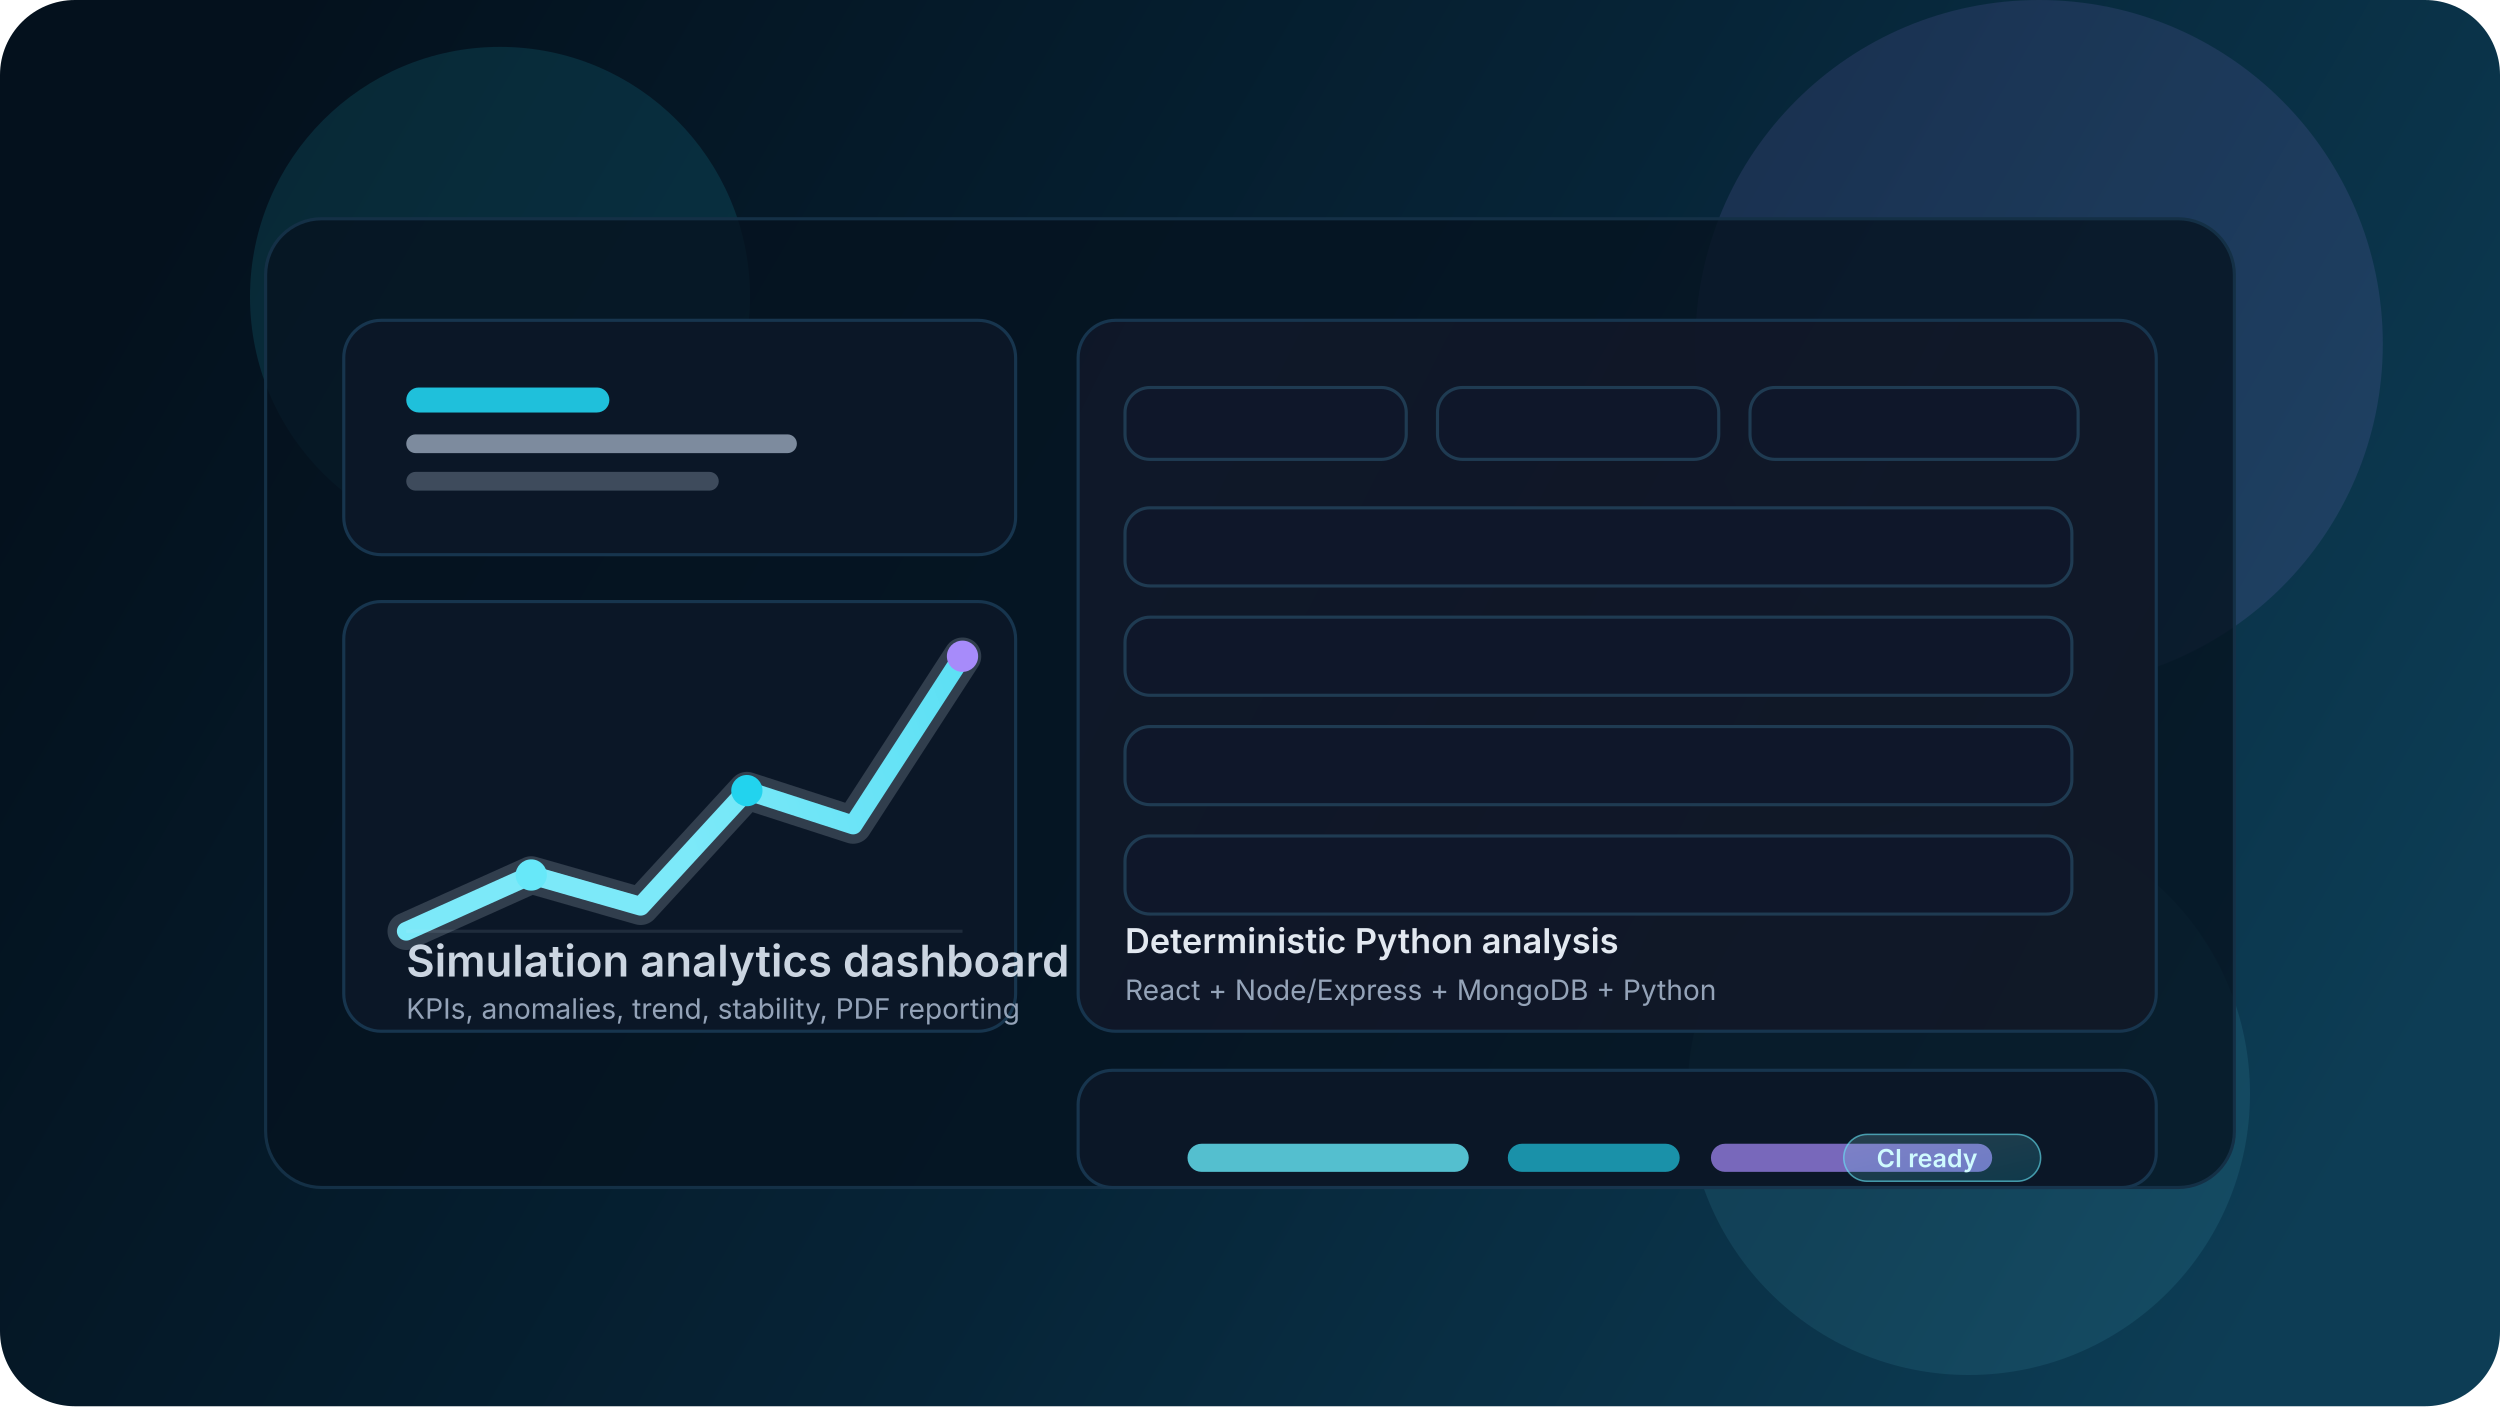
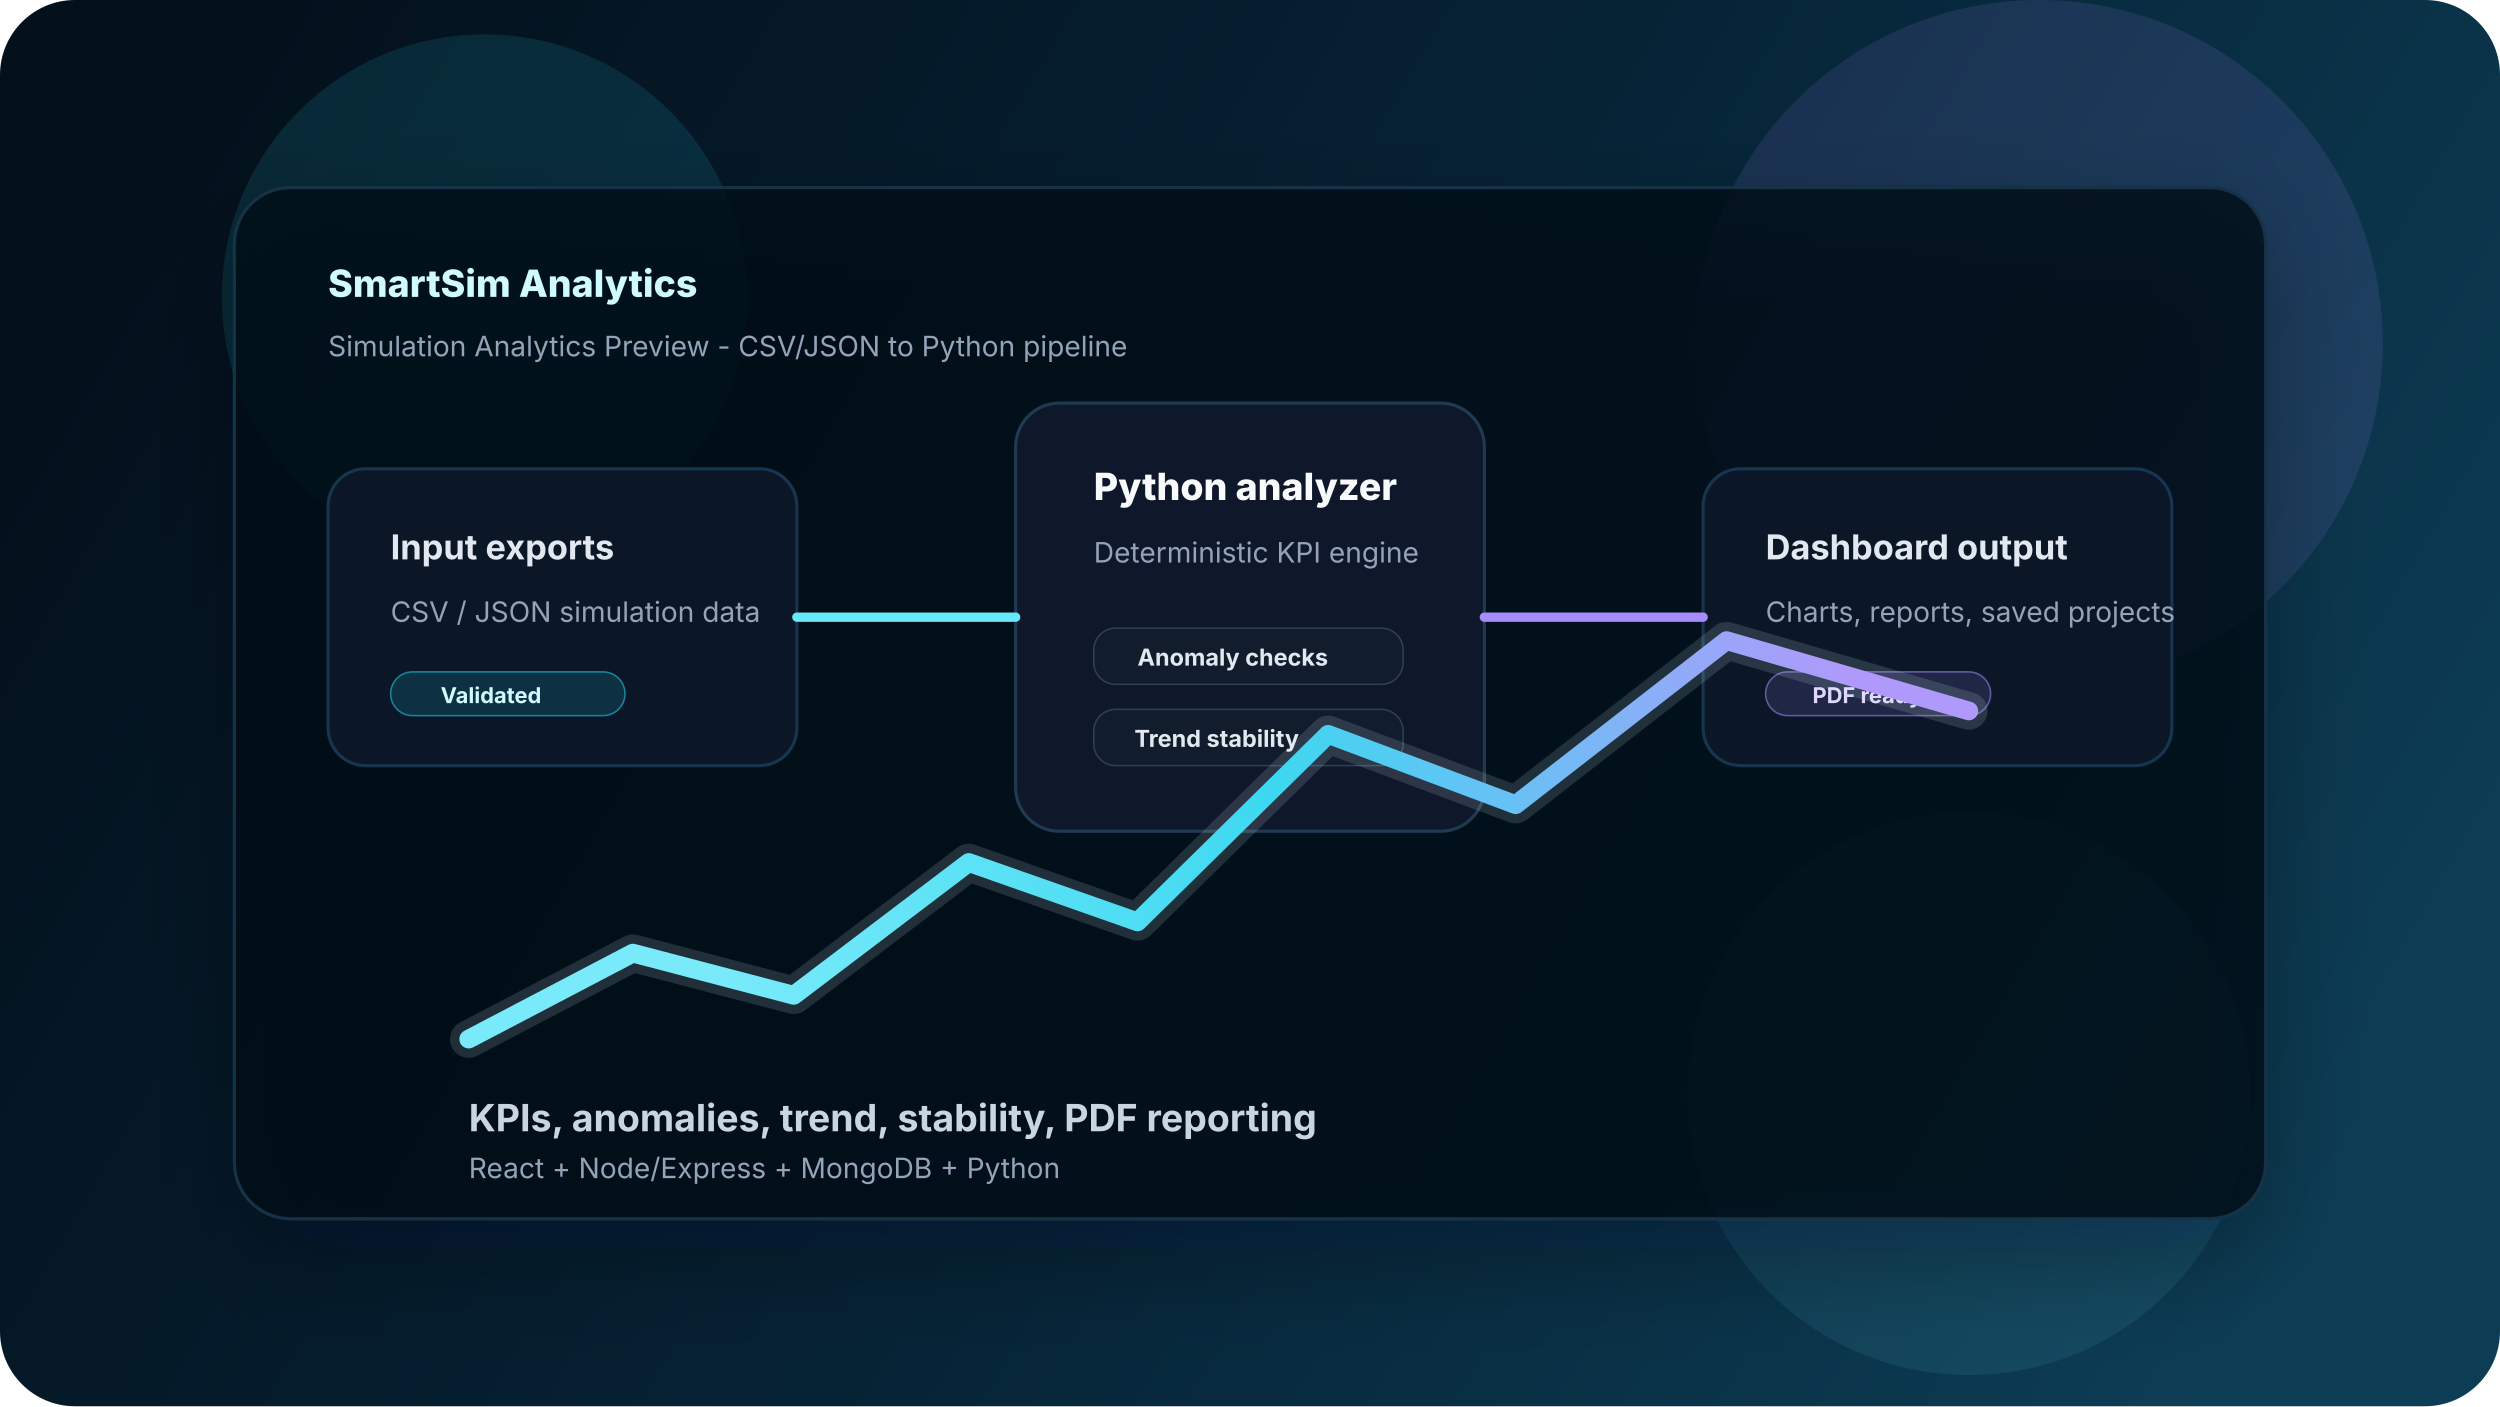
<svg xmlns="http://www.w3.org/2000/svg" width="1600" height="900" viewBox="0 0 1600 900" fill="none">
  <defs>
    <linearGradient id="bg" x1="140" y1="80" x2="1450" y2="840" gradientUnits="userSpaceOnUse">
      <stop stop-color="#04111d" />
      <stop offset="0.52" stop-color="#062437" />
      <stop offset="1" stop-color="#0d3d55" />
    </linearGradient>
-     <linearGradient id="panel" x1="340" y1="220" x2="1260" y2="690" gradientUnits="userSpaceOnUse">
-       <stop stop-color="#0f172a" stop-opacity="0.95" />
-       <stop offset="1" stop-color="#111827" stop-opacity="0.88" />
-     </linearGradient>
    <linearGradient id="line" x1="450" y1="580" x2="1150" y2="340" gradientUnits="userSpaceOnUse">
      <stop stop-color="#67e8f9" />
      <stop offset="0.5" stop-color="#22d3ee" />
      <stop offset="1" stop-color="#a78bfa" />
    </linearGradient>
-     <linearGradient id="accent" x1="0" y1="0" x2="1" y2="1">
-       <stop stop-color="#a5f3fc" />
-       <stop offset="1" stop-color="#22d3ee" />
-     </linearGradient>
+     <filter id="shadow" x="-20%" y="-20%" width="140%" height="140%">
+       <feDropShadow dx="0" dy="26" stdDeviation="32" flood-color="#020617" flood-opacity="0.38" />
+     </filter>
  </defs>
  <rect width="1600" height="900" rx="48" fill="url(#bg)" />
-   <circle cx="320" cy="190" r="160" fill="#22d3ee" fill-opacity="0.12" />
+   <circle cx="310" cy="190" r="168" fill="#22d3ee" fill-opacity="0.12" />
  <circle cx="1305" cy="220" r="220" fill="#a78bfa" fill-opacity="0.12" />
  <circle cx="1260" cy="700" r="180" fill="#67e8f9" fill-opacity="0.09" />
-   <rect x="170" y="140" width="1260" height="620" rx="36" fill="#06121f" fill-opacity="0.78" stroke="#143046" stroke-width="2" />
-   <rect x="220" y="205" width="430" height="150" rx="24" fill="#0b1727" stroke="#17354e" stroke-width="2" />
-   <rect x="220" y="385" width="430" height="275" rx="24" fill="#0b1727" stroke="#17354e" stroke-width="2" />
-   <rect x="690" y="205" width="690" height="455" rx="24" fill="url(#panel)" stroke="#17354e" stroke-width="2" />
-   <rect x="690" y="685" width="690" height="75" rx="22" fill="#0b1727" stroke="#17354e" stroke-width="2" />
-   <rect x="260" y="248" width="130" height="16" rx="8" fill="#22d3ee" fill-opacity="0.9" />
-   <rect x="260" y="278" width="250" height="12" rx="6" fill="#dbeafe" fill-opacity="0.55" />
-   <rect x="260" y="302" width="200" height="12" rx="6" fill="#dbeafe" fill-opacity="0.25" />
-   <rect x="720" y="248" width="180" height="46" rx="16" fill="#0f172a" stroke="#1f3b52" stroke-width="2" />
-   <rect x="920" y="248" width="180" height="46" rx="16" fill="#0f172a" stroke="#1f3b52" stroke-width="2" />
-   <rect x="1120" y="248" width="210" height="46" rx="16" fill="#0f172a" stroke="#1f3b52" stroke-width="2" />
-   <rect x="720" y="325" width="606" height="50" rx="16" fill="#0f172a" stroke="#1f3b52" stroke-width="2" />
-   <rect x="720" y="395" width="606" height="50" rx="16" fill="#0f172a" stroke="#1f3b52" stroke-width="2" />
-   <rect x="720" y="465" width="606" height="50" rx="16" fill="#0f172a" stroke="#1f3b52" stroke-width="2" />
-   <rect x="720" y="535" width="606" height="50" rx="16" fill="#0f172a" stroke="#1f3b52" stroke-width="2" />
-   <path d="M260 596L340 560L410 580L478 506L546 528L616 420" stroke="url(#line)" stroke-width="12" stroke-linecap="round" stroke-linejoin="round" />
-   <path d="M260 596L340 560L410 580L478 506L546 528L616 420" stroke="#e0f2fe" stroke-opacity="0.18" stroke-width="24" stroke-linecap="round" stroke-linejoin="round" />
-   <path d="M260 596H616" stroke="#dbeafe" stroke-opacity="0.1" stroke-width="2" />
-   <circle cx="340" cy="560" r="10" fill="#67e8f9" />
-   <circle cx="478" cy="506" r="10" fill="#22d3ee" />
-   <circle cx="616" cy="420" r="10" fill="#a78bfa" />
-   <rect x="760" y="732" width="180" height="18" rx="9" fill="#67e8f9" fill-opacity="0.8" />
-   <rect x="965" y="732" width="110" height="18" rx="9" fill="#22d3ee" fill-opacity="0.65" />
-   <rect x="1095" y="732" width="180" height="18" rx="9" fill="#a78bfa" fill-opacity="0.7" />
-   <text x="260" y="625" fill="#cbd5e1" font-family="Inter, Arial, sans-serif" font-size="28" font-weight="600">Simulation analytics dashboard</text>
-   <text x="260" y="652" fill="#94a3b8" font-family="Inter, Arial, sans-serif" font-size="18">KPIs, anomalies, trend, stability, PDF reporting</text>
-   <text x="720" y="610" fill="#e2e8f0" font-family="Inter, Arial, sans-serif" font-size="22" font-weight="600">Deterministic Python analysis</text>
-   <text x="720" y="640" fill="#94a3b8" font-family="Inter, Arial, sans-serif" font-size="18">React + Node/Express + MongoDB + Python</text>
-   <rect x="1180" y="726" width="126" height="30" rx="15" fill="url(#accent)" fill-opacity="0.18" stroke="#67e8f9" stroke-opacity="0.6" />
-   <text x="1201" y="747" fill="#cffafe" font-family="Inter, Arial, sans-serif" font-size="16" font-weight="600">CI ready</text>
+   <rect x="150" y="120" width="1300" height="660" rx="36" fill="#06121f" fill-opacity="0.82" stroke="#143046" stroke-width="2" filter="url(#shadow)" />
+   <text x="210" y="190" fill="#cffafe" font-family="Inter, Arial, sans-serif" font-size="24" font-weight="800">SmartSim Analytics</text>
+   <text x="210" y="228" fill="#94a3b8" font-family="Inter, Arial, sans-serif" font-size="18">Simulation Analytics Preview - CSV/JSON to Python pipeline</text>
+   <rect x="210" y="300" width="300" height="190" rx="24" fill="#0b1727" stroke="#17354e" stroke-width="2" />
+   <text x="250" y="358" fill="#e2e8f0" font-family="Inter, Arial, sans-serif" font-size="22" font-weight="700">Input exports</text>
+   <text x="250" y="398" fill="#94a3b8" font-family="Inter, Arial, sans-serif" font-size="18">CSV / JSON simulation data</text>
+   <rect x="250" y="430" width="150" height="28" rx="14" fill="#22d3ee" fill-opacity="0.14" stroke="#22d3ee" stroke-opacity="0.55" />
+   <text x="282" y="450" fill="#cffafe" font-family="Inter, Arial, sans-serif" font-size="14" font-weight="700">Validated</text>
+   <rect x="650" y="258" width="300" height="274" rx="28" fill="#0f172a" stroke="#1f3b52" stroke-width="2" />
+   <text x="700" y="320" fill="#f8fafc" font-family="Inter, Arial, sans-serif" font-size="24" font-weight="800">Python analyzer</text>
+   <text x="700" y="360" fill="#94a3b8" font-family="Inter, Arial, sans-serif" font-size="18">Deterministic KPI engine</text>
+   <rect x="700" y="402" width="198" height="36" rx="14" fill="#111c2d" stroke="#2d4054" />
+   <text x="728" y="426" fill="#e2e8f0" font-family="Inter, Arial, sans-serif" font-size="15" font-weight="700">Anomaly checks</text>
+   <rect x="700" y="454" width="198" height="36" rx="14" fill="#111c2d" stroke="#2d4054" />
+   <text x="726" y="478" fill="#e2e8f0" font-family="Inter, Arial, sans-serif" font-size="15" font-weight="700">Trend stability</text>
+   <rect x="1090" y="300" width="300" height="190" rx="24" fill="#0b1727" stroke="#17354e" stroke-width="2" />
+   <text x="1130" y="358" fill="#e2e8f0" font-family="Inter, Arial, sans-serif" font-size="22" font-weight="700">Dashboard output</text>
+   <text x="1130" y="398" fill="#94a3b8" font-family="Inter, Arial, sans-serif" font-size="18">Charts, reports, saved projects</text>
+   <rect x="1130" y="430" width="144" height="28" rx="14" fill="#a78bfa" fill-opacity="0.14" stroke="#a78bfa" stroke-opacity="0.55" />
+   <text x="1160" y="450" fill="#ddd6fe" font-family="Inter, Arial, sans-serif" font-size="14" font-weight="700">PDF ready</text>
+   <path d="M510 395H650" stroke="#67e8f9" stroke-width="6" stroke-linecap="round" />
+   <path d="M950 395H1090" stroke="#a78bfa" stroke-width="6" stroke-linecap="round" />
+   <path d="M300 665L405 610L508 637L620 552L728 590L850 470L970 515L1105 410L1260 455" stroke="url(#line)" stroke-width="12" stroke-linecap="round" stroke-linejoin="round" />
+   <path d="M300 665L405 610L508 637L620 552L728 590L850 470L970 515L1105 410L1260 455" stroke="#e0f2fe" stroke-opacity="0.14" stroke-width="24" stroke-linecap="round" stroke-linejoin="round" />
+   <text x="300" y="724" fill="#cbd5e1" font-family="Inter, Arial, sans-serif" font-size="24" font-weight="700">KPIs, anomalies, trend, stability, PDF reporting</text>
+   <text x="300" y="754" fill="#94a3b8" font-family="Inter, Arial, sans-serif" font-size="18">React + Node/Express + MongoDB + Python</text>
</svg>
